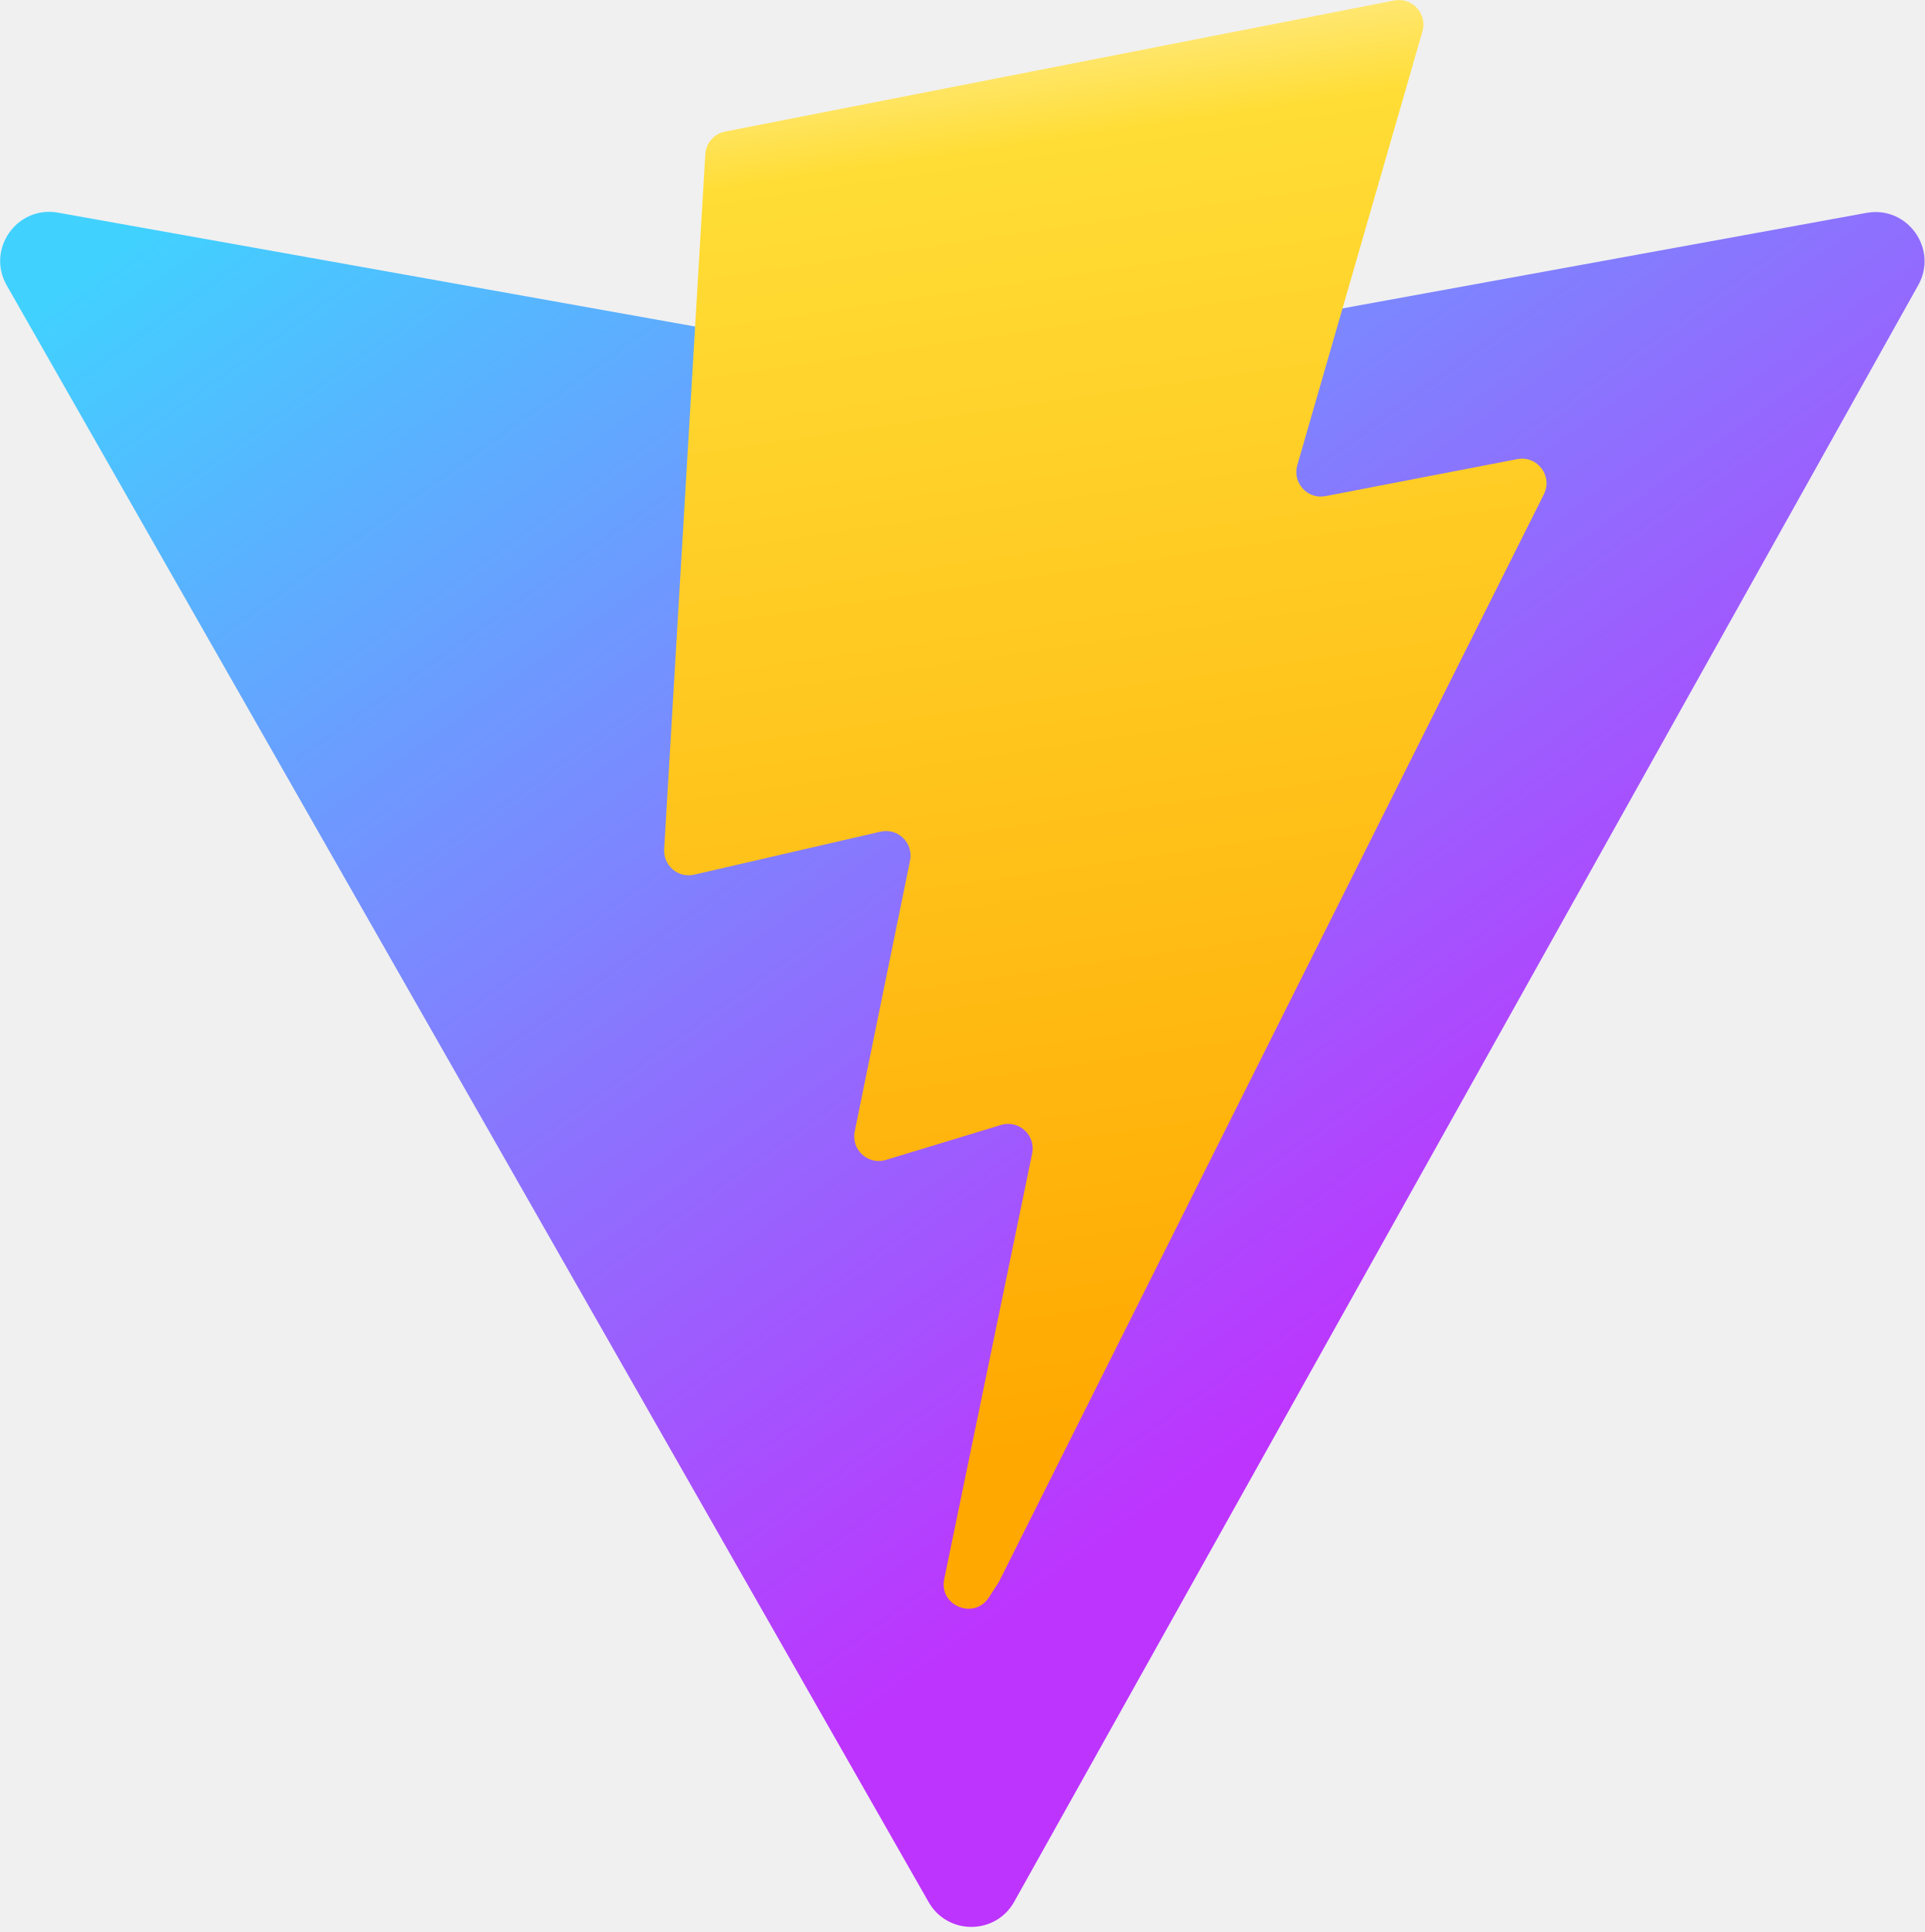
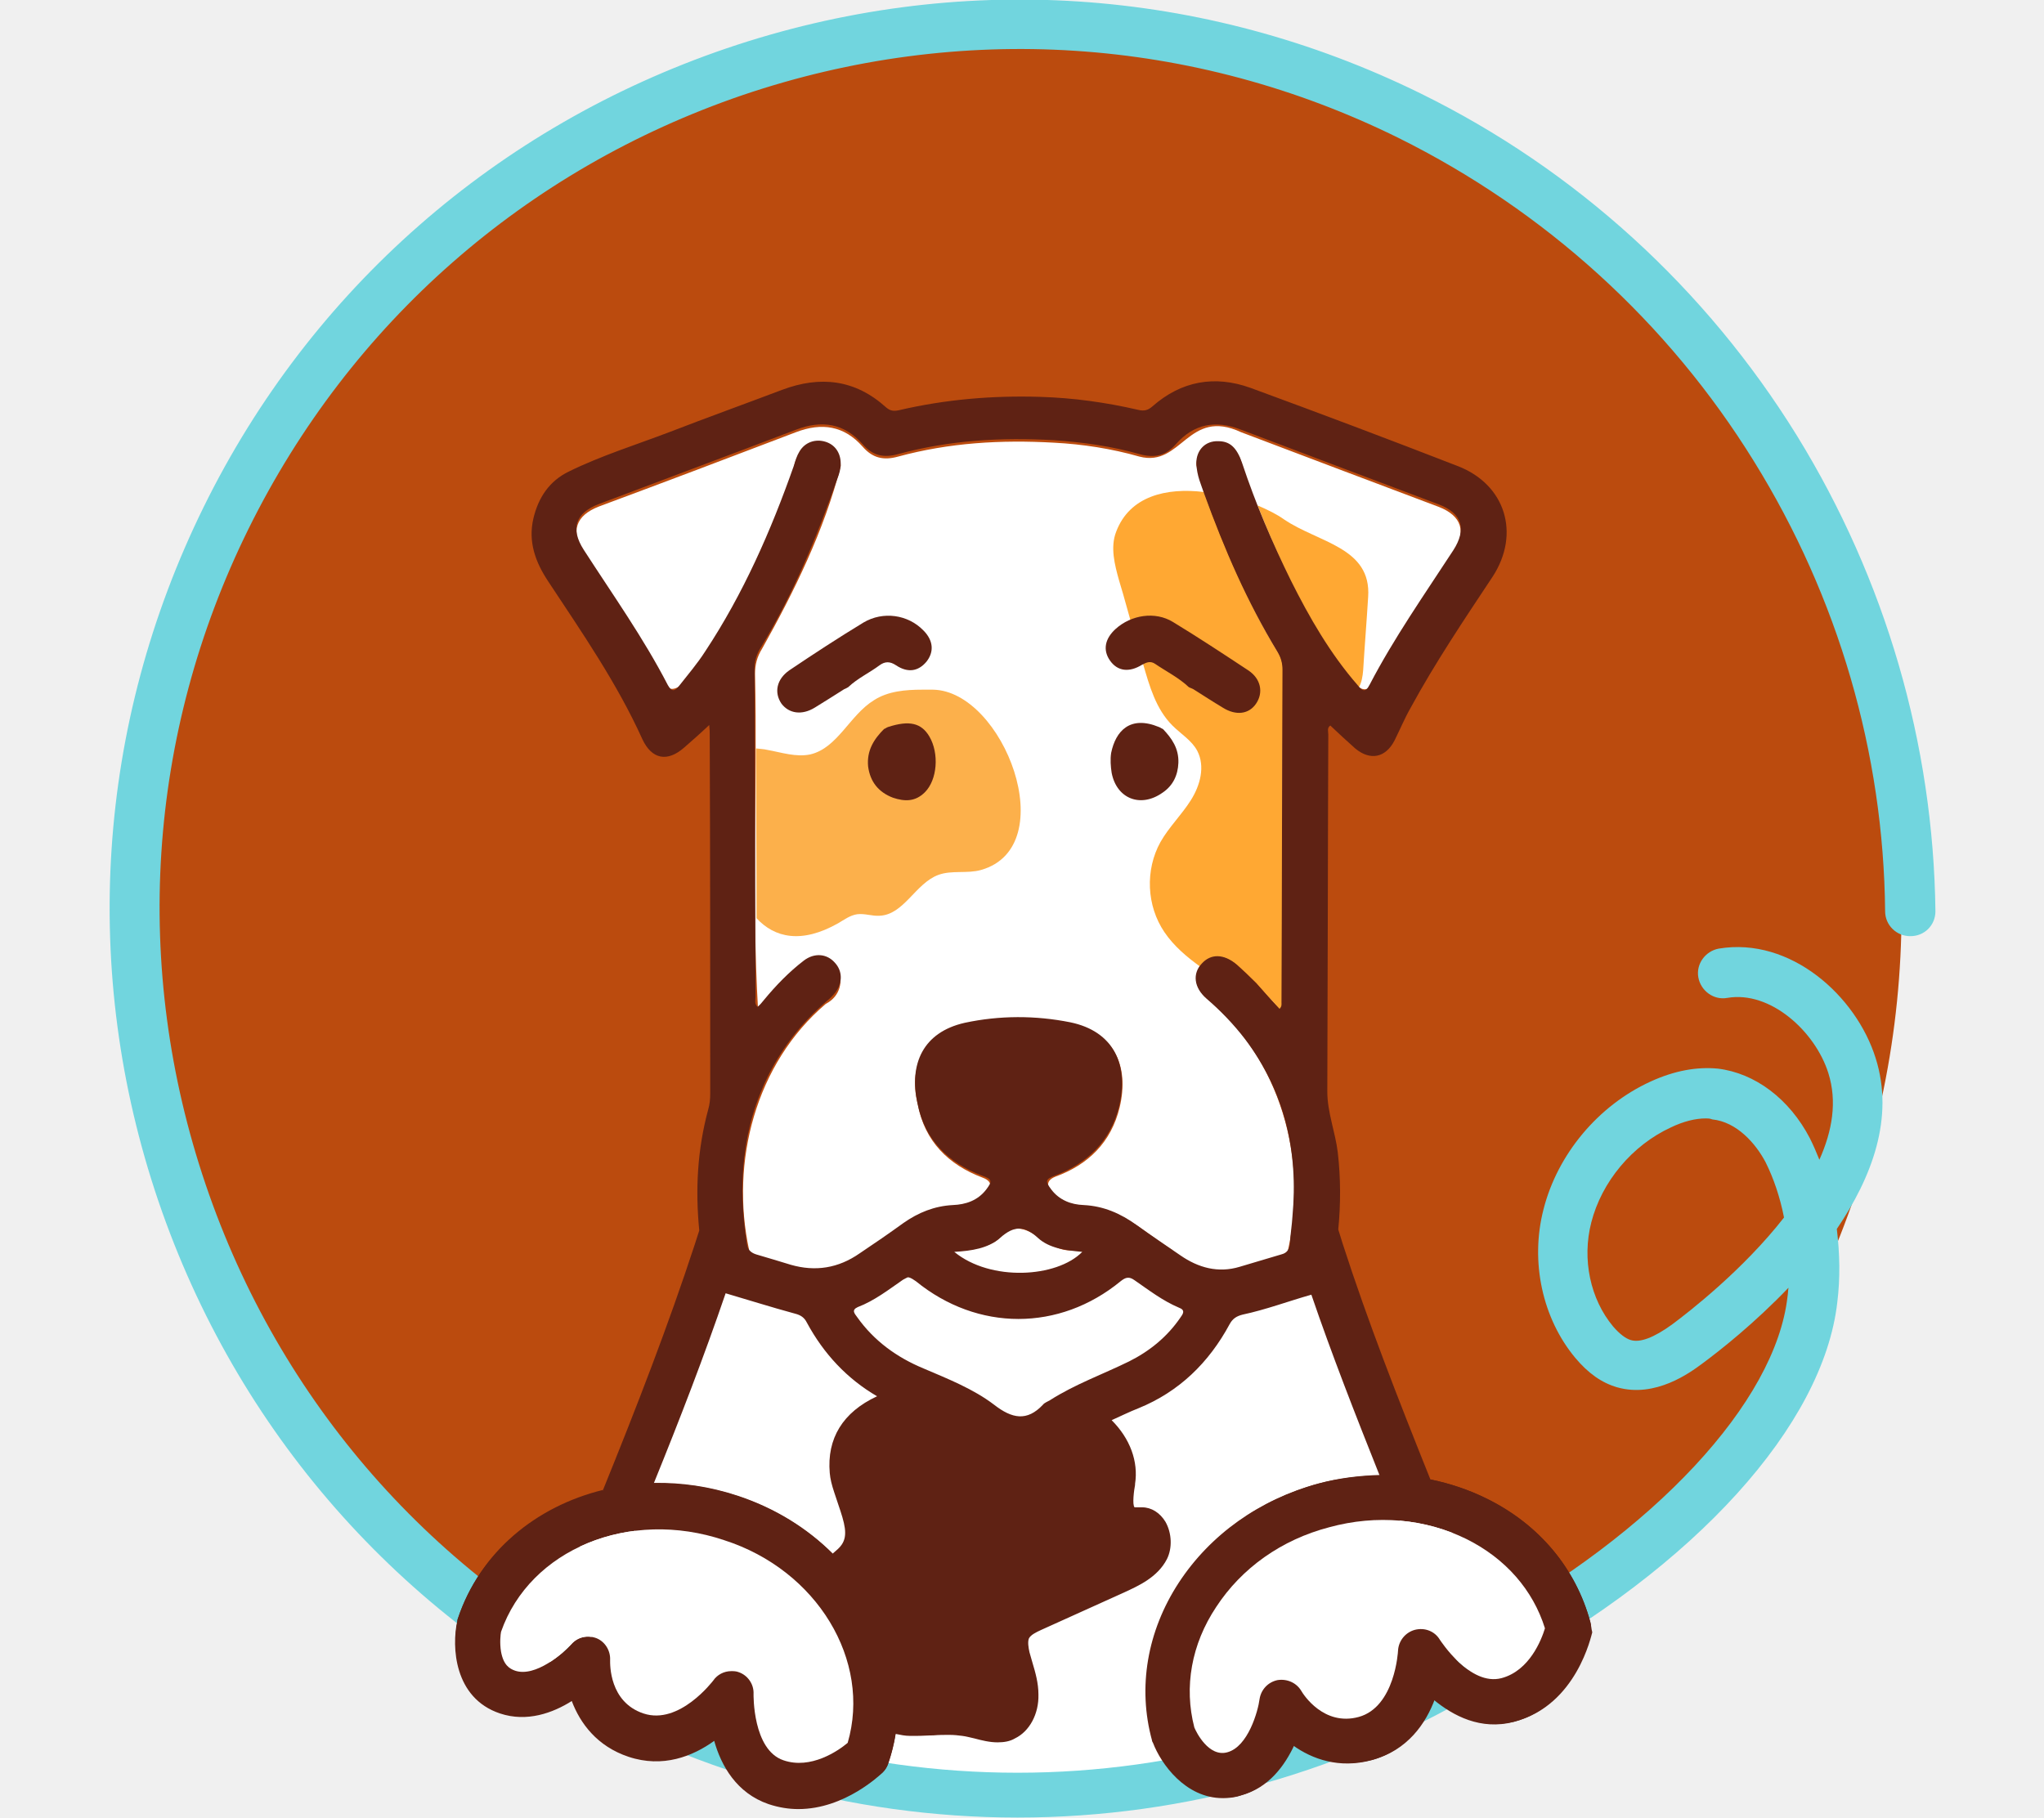
- <svg xmlns="http://www.w3.org/2000/svg" aria-hidden="true" role="img" class="iconify iconify--logos" width="31.88" height="32" preserveAspectRatio="xMidYMid meet" viewBox="0 0 256 257">
-   <defs>
-     <linearGradient id="IconifyId1813088fe1fbc01fb466" x1="-.828%" x2="57.636%" y1="7.652%" y2="78.411%">
-       <stop offset="0%" stop-color="#41D1FF" />
-       <stop offset="100%" stop-color="#BD34FE" />
-     </linearGradient>
-     <linearGradient id="IconifyId1813088fe1fbc01fb467" x1="43.376%" x2="50.316%" y1="2.242%" y2="89.03%">
-       <stop offset="0%" stop-color="#FFEA83" />
-       <stop offset="8.333%" stop-color="#FFDD35" />
-       <stop offset="100%" stop-color="#FFA800" />
-     </linearGradient>
-   </defs>
-   <path fill="url(#IconifyId1813088fe1fbc01fb466)" d="M255.153 37.938L134.897 252.976c-2.483 4.44-8.862 4.466-11.382.048L.875 37.958c-2.746-4.814 1.371-10.646 6.827-9.67l120.385 21.517a6.537 6.537 0 0 0 2.322-.004l117.867-21.483c5.438-.991 9.574 4.796 6.877 9.62Z" />
-   <path fill="url(#IconifyId1813088fe1fbc01fb467)" d="M185.432.063L96.44 17.501a3.268 3.268 0 0 0-2.634 3.014l-5.474 92.456a3.268 3.268 0 0 0 3.997 3.378l24.777-5.718c2.318-.535 4.413 1.507 3.936 3.838l-7.361 36.047c-.495 2.426 1.782 4.5 4.151 3.78l15.304-4.649c2.372-.72 4.652 1.36 4.15 3.788l-11.698 56.621c-.732 3.542 3.979 5.473 5.943 2.437l1.313-2.028l72.516-144.72c1.215-2.423-.88-5.186-3.54-4.672l-25.505 4.922c-2.396.462-4.435-1.77-3.759-4.114l16.646-57.705c.677-2.35-1.37-4.583-3.769-4.113Z" />
+ <svg xmlns="http://www.w3.org/2000/svg" version="1.1" id="Layer_1" x="0px" y="0px" viewBox="0 0 410.4 365" style="enable-background:new 0 0 410.4 365;" xml:space="preserve">
+   <style type="text/css">
+ 	.st0{fill:#BB4B0E;}
+ 	.st1{fill:#71D5DE;}
+ 	.st2{display:none;fill:#D2AB50;}
+ 	.st3{fill:#FFFFFF;}
+ 	.st4{fill:#FCB04B;}
+ 	.st5{fill:#FFA833;}
+ 	.st6{fill:#5F2214;}
+ </style>
+   <circle class="st0" cx="204.3" cy="183" r="177.5" />
+   <g>
+     <path class="st1" d="M198,363c-26.6,0-51.4-5.6-74.1-16.8c-43.7-21.6-76.4-58.9-92.1-105c-15.7-46.2-12.4-95.7,9.1-139.4   s58.9-76.4,105-92.1C192.1-6,241.6-2.7,285.3,18.8c31.1,15.3,57.2,39.1,75.5,68.7c17.8,28.9,27.4,61.9,27.8,95.5c0,2.8-2.2,5-5,5   c0,0,0,0-0.1,0c-2.7,0-5-2.2-5-5c-0.3-31.8-9.4-63-26.3-90.3c-17.3-28-42-50.4-71.4-65c-41.3-20.4-88.1-23.4-131.7-8.6   C105.5,34,70.3,64.9,49.9,106.2s-23.4,88.1-8.6,131.7s45.7,78.9,87.1,99.3c26.3,13,55.8,18,87.7,14.9c27.6-2.7,55.6-11.4,80.9-25.2   c35.2-19.2,59.5-45.3,61.9-66.5c0.1-0.6,0.1-1.2,0.2-1.8c-6.8,7.1-13.6,12.5-17.4,15.3c-2.3,1.7-9.3,6.9-17,4.7   c-3.1-0.9-5.8-2.8-8.4-5.9c-6.6-7.9-9.1-19.3-6.4-29.8c2.8-11.1,11-20.9,21.5-25.7c4.8-2.2,9.3-3,13.5-2.6   c7.5,0.9,14.4,6.1,18.5,14c0.7,1.4,1.3,2.8,1.9,4.3c2.6-5.8,3.6-11.7,1.8-17.4c-2.6-8.3-11.6-16.6-20.3-15.1   c-2.7,0.5-5.3-1.4-5.8-4.1c-0.5-2.7,1.4-5.3,4.1-5.8c14.4-2.4,27.6,9.5,31.5,22c3.8,12-0.8,24-7.8,34.3c0.6,4.9,0.7,9.9,0.1,14.7   c-2.8,24.7-28.5,53.1-67.1,74.1c-26.5,14.4-55.8,23.6-84.7,26.3C210.5,362.7,204.2,363,198,363z M342.5,224.6c-2.1,0-4.5,0.6-7,1.8   c-7.8,3.6-13.9,10.9-16,19.1c-1.9,7.4-0.2,15.4,4.4,20.9c1.3,1.5,2.5,2.4,3.5,2.7c1.9,0.6,4.7-0.5,8.3-3.1   c3.5-2.6,14.3-11,22.5-21.5c-0.8-4.1-2.1-7.9-3.7-11.1c-2-3.8-5.8-8.1-10.7-8.6C343.3,224.6,342.9,224.6,342.5,224.6z" />
+   </g>
+   <g>
+     <path class="st2" d="M204.3,3.5c-28.3,0-55,6.8-78.7,18.8" />
+   </g>
+   <path class="st3" d="M283.9,301.1c-6.7-16.5-13.2-33-18.7-50h-6.6c4.1-18.4-1.5-38.4-16.3-50.6c-2.5-2.2-2.8-4.9-0.9-7  c5.7-5.2,11.7,5.6,15.6,9.1c0.2-23.5,1.9-48.4-0.5-71.7c-6.8-11.8-13-24.3-16.3-37.5c0.2-5.6,8-6.1,9.2,0  c1.2,5.7,20.5,49.8,25.6,44.6c4.9-9.4,11-18.1,16.8-27c2.7-4.2,1.7-7.4-2.9-9.2c-13.3-5-26.5-10-39.7-15c-10.7-5-11.9,7.1-20.4,4.9  c-5.6-1.6-11.4-2.5-17.2-2.8c-10.6-0.6-21,0-31.3,2.8c-2.9,0.8-5.1,0.3-7.1-2c-3.7-4.2-8.2-4.9-13.4-2.9c-13.1,5-26.3,10-39.5,14.9  c-4.7,1.8-5.8,5-3.1,9.2c5.8,9,11.9,17.7,16.9,27.2c5.8,3.8,23.6-37.6,25.3-44.1c0.6-5.9,9.2-6.9,9.4-0.4  c-3.3,12.9-9.3,25.1-15.8,36.7c-1,1.6-1.4,3.2-1.4,5c0.5,22.4-0.7,45.3,0.6,67.4c2.9-3.3,5.8-6.7,9.3-9.4c6.1-4.3,10.4,5.1,4.3,8.3  c-14.1,12-19.2,31.7-15.4,49.4h-6.6c-5.7,17.6-12.5,34.8-19.5,51.9c-35.3,6.3-36.2,50-9.8,33c1.3,0.8,2.7,1.6,4.1,2.3  c0.7,7,12,13.6,19.1,9.1c3.8,1.5,7.6,2.9,11.5,4.2c2.7,7,13.2,8.3,18.7,5c31.5,6.3,65.2,4.9,95-6.2c6.9-2.4,15.2,0.6,19.3-8.1  c2.9-1.4,5.8-3,8.6-4.5c12.2,11.1,23.8-5.1,24.1-11.1C311.2,312.9,298.7,303.2,283.9,301.1z M181.5,246c3-2.1,6.2-3.4,9.9-3.6  c2.6,0.5,10.8-4.1,5.9-5.9c-6.9-2.6-11.6-7.3-13-14.6c-4.5-18.1,18.4-18.9,30.7-16.3c8.7,1.7,11.8,8.5,9.8,16.8  c-1.7,7-6.3,11.5-12.9,13.9c-4.7,1.9,3.3,6.4,5.8,5.9c7.1,0.1,12.1,5.4,17.8,8.9h-20.2c-5.8,0.4-9.4-7.9-14.5-2.6  c-3.7,4.4-21.8,2-26.7,2.6C176.5,249.4,179,247.7,181.5,246z" />
+   <g>
+     <path class="st1" d="M204.3,365c-33.6,0-66.5-9.3-95.1-26.8l4.7-7.7c27.1,16.7,58.4,25.5,90.4,25.5c32.1,0,63.5-8.9,90.7-25.7   l4.7,7.7C271.1,355.6,238.1,365,204.3,365z" />
+   </g>
+   <path class="st4" d="M187.3,138.5c-0.7,0-1.4,0-2.1,0c-3.4,0-6.9,0.3-9.7,2.1c-4.9,3-7.3,9.6-12.8,10.9c-2.9,0.6-5.8-0.4-8.6-0.9  c-0.8-0.2-1.6-0.2-2.3-0.3c0,11.4,0.1,22.7,0.1,34.1c3.6,3.9,9,5.2,16.4,1c1.2-0.7,2.4-1.6,3.8-1.8c1.5-0.2,3,0.4,4.5,0.3  c4.9-0.2,7.2-6.5,11.8-8.2c2.7-1,5.8-0.2,8.6-1C213.4,170,201.5,138.7,187.3,138.5z" />
+   <path class="st5" d="M257.8,104.3c-1.4-1-3.2-1.9-5.3-2.8c2.1,5.3,4.3,10.4,6.8,15.5c3.7,7.4,7.9,14.7,13.4,21c0,0,0,0,0.1,0.1  c0.6-1,0.8-2.3,0.9-3.5c0.3-4.9,0.7-9.8,1-14.7C275.4,109.9,264.7,109,257.8,104.3z" />
+   <path class="st5" d="M241.4,193.6c1.8-2,4.4-2,7,0.2c1.3,1.1,2.6,2.4,3.9,3.7c1.6,1.8,3.1,3.5,4.7,5.2c0.5-0.5,0.4-0.9,0.4-1.3  c0.1-22.2,0.1-44.6,0.2-66.8c0-1.3-0.4-2.5-1-3.6c-6.1-10-10.7-20.7-14.7-31.7c-0.1-0.2-0.1-0.3-0.2-0.5c-7.5-0.9-14.9,0.8-17.6,8  c-1.2,3.1-0.3,6.6,0.6,9.8c0.3,0.9,0.5,1.8,0.8,2.7c1.3,4.7,2.6,9.3,4,14c1.3,4.5,2.6,9.1,5.9,12.4c1.7,1.7,3.9,3,5,5.1  c1.6,3.1,0.6,6.9-1.3,9.9s-4.4,5.4-6.1,8.4c-3.1,5.6-2.8,12.8,0.8,18.1c1.9,2.8,4.5,5,7.3,7C241.1,194,241.3,193.8,241.4,193.6z" />
+   <path class="st6" d="M232.7,312c1.5-2.9,0-7.4-3.3-7.5c-0.6,0-1.2,0.1-1.7,0c-2.6-0.5-2-4.3-1.5-7c0.7-4.3-1.4-8.5-4.6-11.6  c-5.4,2.7-10.5,5.8-15.2,9.6c-1.1-0.1-2.3-0.1-3.4-0.1c-6.8-5.5-14.4-9.6-22.5-13c-0.7-0.3-1.3-0.6-1.9-0.9  c-6.3,2.4-10.5,6.8-9.8,14c0.1,1.2,0.4,2.3,0.8,3.5c1.4,4.4,3.7,8.7,1.3,12.3c-0.6,0.8-1.3,1.5-2.1,2.1c8.3,9,12.7,20.7,11.4,32.4  c0.9,0.2,1.8,0.4,2.8,0.4c3.6,0.2,7.2-0.6,10.7,0c3.2,0.5,6.5,2.1,9.5,0.7c2.5-1.2,3.6-4.2,3.6-7s-1-5.4-1.7-8.1  c-0.3-1.4-0.6-2.9,0.1-4.2c0.7-1.3,2.1-2,3.4-2.6c5.5-2.5,11.1-5,16.6-7.5C228,316.4,231.2,314.9,232.7,312z" />
+   <path class="st6" d="M115.8,336l-8.3-3.4c2.6-6.5,5.2-12.9,7.8-19.2c2-4.8,3.9-9.5,5.8-14.2c-13.5,3.3-24.7,12.5-29.1,25.7  c-0.1,0.2-0.1,0.3-0.1,0.5c-1.1,5-0.7,15.4,8.6,18.5c5.4,1.8,10.6-0.1,14.4-2.5c1.7,4.5,5.1,9.1,11.4,11.2  c6.9,2.3,12.9-0.1,17.2-3.2c1.4,5,4.5,10.5,10.9,12.7c2.1,0.7,4.1,1,6,1c9.4,0,16.5-7,16.9-7.3c0.5-0.5,0.9-1.1,1.1-1.8  c7.2-21.5-6.3-45.5-30.1-53.5c-5.7-1.9-11.4-2.7-16.9-2.6c-2.5,6.2-5.1,12.5-7.7,19C121,323.2,118.4,329.6,115.8,336z" />
+   <g>
+     <g>
+       <path class="st6" d="M238.7,138c-2-1.9-4.6-3.2-6.8-4.7c-0.9-0.6-1.7-0.3-2.6,0.2c-2.6,1.6-4.9,1.3-6.4-0.8s-1.1-4.4,1.1-6.4    c3.1-2.8,7.9-3.6,11.5-1.4c5.1,3.1,10.1,6.4,15.1,9.7c2.6,1.7,3.1,4.5,1.6,6.7c-1.4,2.1-4,2.5-6.7,0.8c-2-1.2-4-2.5-5.9-3.7    C239.3,138.3,239,138.1,238.7,138z" />
+     </g>
+   </g>
+   <g>
+     <g>
+       <path class="st6" d="M169.5,138.4c-2,1.3-4,2.5-5.9,3.7c-2.6,1.6-5.2,1.2-6.7-0.8c-1.5-2.2-1-4.9,1.6-6.7    c4.9-3.3,9.8-6.5,14.9-9.6c3.9-2.3,8.9-1.6,12,1.6c2,2,2.2,4.3,0.6,6.3c-1.6,1.9-3.7,2.3-6.1,0.7c-1.2-0.8-2.2-0.8-3.3,0    c-2,1.5-4.4,2.6-6.3,4.4C170.1,138.1,169.8,138.3,169.5,138.4z" />
+     </g>
+   </g>
+   <g>
+     <g>
+       <path class="st6" d="M177.5,146.4c0.3-0.1,0.5-0.3,0.8-0.4c4.3-1.4,6.7-0.8,8.3,1.9c2,3.4,1.6,8.7-0.9,11.2    c-1.9,1.9-4,1.9-6.4,1.1c-2.9-1.1-4.6-3.2-5-6.3C174,150.7,175.5,148.4,177.5,146.4z" />
+     </g>
+   </g>
+   <g>
+     <g>
+       <path class="st6" d="M232.7,146c0.3,0.1,0.5,0.3,0.8,0.4c1.8,1.9,3.2,3.9,3.1,6.8c-0.1,2.5-1.1,4.6-3.2,6c-4.4,3.1-9.2,1.2-10.2-4    c-0.2-1.3-0.3-2.7-0.1-4C224,146.8,226.9,143.6,232.7,146z" />
+     </g>
+   </g>
+   <path class="st6" d="M319.3,325.7c-2.9-10.7-10.2-19.5-20.7-24.7c-3.6-1.8-7.5-3.1-11.4-3.9c2.2,5.4,4.4,10.8,6.7,16.3  c2.6,6.3,5.2,12.6,7.8,19l-8.3,3.4c-2.6-6.4-5.2-12.7-7.7-19c-2.9-7-5.7-13.9-8.4-20.6c-4.2,0.1-8.4,0.6-12.5,1.7  c-11.7,3.2-21.5,10.2-27.8,19.8c-6.4,9.8-8.3,21.1-5.4,31.7c0,0.2,0.1,0.3,0.2,0.5c1.6,4.2,6.5,11.1,14,11.1c1.1,0,2.3-0.1,3.5-0.5  c5.5-1.5,8.7-6,10.6-10.1c3.9,2.8,9.3,4.7,15.7,3c7-1.9,10.7-7.3,12.5-12.2c4,3.3,9.5,6.2,16.1,4.5c12.4-3.3,15.3-17.3,15.5-17.9  C319.5,327.1,319.5,326.4,319.3,325.7z" />
+   <path class="st6" d="M319.3,325.7c-2.9-10.7-10.2-19.5-20.7-24.7c-3.6-1.8-7.5-3.1-11.4-3.9l0,0c-6.5-16.2-12.6-31.8-17.6-47.3  l-0.9-2.9c0.5-5.1,0.5-10.3-0.1-15.5c-0.5-4.1-2.1-8-2.1-12.2c0.1-23.9,0.1-47.8,0.2-71.7c0-0.6-0.3-1.3,0.4-1.8  c1.7,1.6,3.3,3.1,5,4.6c3,2.5,6.1,1.9,7.9-1.6c1.1-2.2,2-4.4,3.2-6.5c5-9.2,10.8-17.8,16.5-26.4c5.6-8.6,2.6-18.5-7-22.2  C278.8,88.2,265,83,251.1,77.9c-7.2-2.6-13.9-1.4-19.7,3.7c-0.9,0.8-1.7,1-2.9,0.7c-6.5-1.5-13-2.4-19.6-2.6  c-9.6-0.3-19.1,0.5-28.5,2.7c-1,0.2-1.7,0.1-2.5-0.6c-6.2-5.6-13.2-6.4-20.9-3.5c-7.4,2.8-14.9,5.5-22.4,8.4  c-6.8,2.6-13.9,4.8-20.4,8c-3.9,1.9-6.1,5.2-7.1,9.4c-1.1,4.7,0.4,8.8,3,12.7c6.8,10.3,13.8,20.4,18.9,31.7c1.9,4,5,4.6,8.4,1.6  c1.6-1.4,3.2-2.8,5-4.5c0.1,0.9,0.1,1.4,0.1,1.9c0.1,24,0.1,48.1,0.1,72.1c0,1.1-0.1,2.2-0.4,3.2c-2.2,8.1-2.6,16.2-1.8,24.3  l-0.9,2.8c-5.3,16.2-11.6,32.5-18.5,49.5l0,0c-13.5,3.3-24.7,12.5-29.1,25.7c-0.1,0.2-0.1,0.3-0.1,0.5c-1.1,5-0.7,15.4,8.6,18.5  c5.4,1.8,10.6-0.1,14.4-2.5c1.7,4.5,5.1,9.1,11.4,11.2c6.9,2.3,12.9-0.1,17.2-3.2c1.4,5,4.5,10.5,10.9,12.7c2.1,0.7,4.1,1,6,1  c9.4,0,16.5-7,16.9-7.3c0.5-0.5,0.9-1.1,1.1-1.8c0.7-2,1.2-4,1.5-6c1,0.2,1.9,0.4,2.9,0.4c0.4,0,0.9,0,1.3,0c1.2,0,2.3-0.1,3.4-0.1  c1.1-0.1,2.1-0.1,3.2-0.1c1,0,1.8,0.1,2.6,0.2s1.5,0.3,2.4,0.5c1.5,0.4,3.1,0.8,4.7,0.8c1.3,0,2.5-0.2,3.5-0.8  c2.9-1.4,4.8-4.9,4.7-8.8c0-2.3-0.6-4.4-1.2-6.4c-0.2-0.7-0.4-1.4-0.6-2.1c-0.2-0.9-0.4-2.1-0.1-2.8c0.4-0.7,1.4-1.2,2.5-1.7  l16.6-7.5c2.8-1.3,6.7-3,8.6-6.7c1.1-2.2,1-5.2-0.3-7.5c-1.1-1.8-2.8-2.9-4.7-2.9h-0.2c-0.2,0-0.4,0-0.6,0c-0.1,0-0.3,0-0.4,0  c-0.1,0-0.2,0-0.3,0c-0.5-0.5-0.1-3.5,0.1-4.5V298c0.7-4.5-1-9.1-4.7-12.8c1.8-0.8,3.6-1.7,5.4-2.4c8.1-3.3,14.1-9.1,18.3-16.9  c0.6-1.1,1.4-1.6,2.6-1.9c4.7-1,9.2-2.7,13.8-4c4.1,12,8.8,24,13.7,36.3c-4.2,0.1-8.4,0.6-12.5,1.7c-11.7,3.2-21.5,10.2-27.8,19.8  c-6.4,9.8-8.3,21.1-5.4,31.7c0,0.2,0.1,0.3,0.2,0.5c1.6,4.2,6.5,11.1,14,11.1c1.1,0,2.3-0.1,3.5-0.5c5.5-1.5,8.7-6,10.6-10.1  c3.9,2.8,9.3,4.7,15.7,3c7-1.9,10.7-7.3,12.5-12.2c4,3.3,9.5,6.2,16.1,4.5c12.4-3.3,15.3-17.3,15.5-17.9  C319.5,327.1,319.5,326.4,319.3,325.7z M145.7,259.7c-0.1,0-0.2-0.1-0.4-0.1c4.8,1.4,9.5,2.9,14.3,4.2c1.2,0.3,1.9,0.8,2.4,1.8  c3.4,6.3,8.1,11.3,14.1,14.8c-6.9,3.2-10.1,8.5-9.5,15.4c0.1,1.2,0.4,2.4,0.9,3.9c0.3,0.8,0.5,1.6,0.8,2.4c1.3,3.8,2,6.2,0.7,8.1  c-0.4,0.6-1,1.1-1.7,1.7l-0.1,0.1c-5.1-5.1-11.5-9.1-19-11.6c-5.7-1.9-11.4-2.7-16.9-2.6C136.5,285,141.4,272.3,145.7,259.7z   M237,264.6c-2.6,3.8-6.1,6.7-10.3,8.8c-5.3,2.6-10.9,4.6-15.9,7.8c-0.5,0.3-1.1,0.5-1.4,0.9c-3.2,3.4-6.2,2.8-9.8,0  c-4.2-3.2-9.3-5.2-14.2-7.3c-5.3-2.2-9.9-5.5-13.3-10.3c-0.5-0.7-1.2-1.4,0.1-2c3.4-1.3,6.2-3.5,9.1-5.5c0.4-0.2,0.7-0.4,1-0.5  c0.7,0.1,1.1,0.5,1.6,0.8c12.4,10.1,28.8,10.1,41.1,0c1-0.8,1.7-1,2.8-0.2c2.9,2,5.6,4.1,8.9,5.5C238.1,263.1,237.5,263.9,237,264.6  z M191.6,251.4c3.5-0.2,6.8-0.7,9.2-2.8c2.8-2.5,4.9-2.5,7.6,0c2.3,2.1,5.6,2.5,8.9,2.8C212.2,256.6,198.9,257.4,191.6,251.4z   M241.8,99.2c4,11,8.6,21.7,14.7,31.7c0.7,1.1,1,2.3,1,3.6c-0.1,22.2-0.1,44.6-0.2,66.8c0,0.4,0.1,0.8-0.4,1.3  c-1.6-1.7-3.1-3.4-4.7-5.2c-1.3-1.3-2.6-2.5-3.9-3.7c-2.6-2.2-5.2-2.2-7-0.2c-1.9,2-1.6,4.8,0.9,7c2.9,2.5,5.5,5.2,7.8,8.2  c8,10.6,10.7,22.6,9.5,35.6c-0.1,1.7-0.4,3.5-0.5,5.3c-0.1,1.2-0.5,2-1.7,2.3c-2.8,0.8-5.6,1.7-8.4,2.5c-4.3,1.3-8.3,0.2-11.9-2.3  c-2.9-2-5.9-4-8.8-6.1c-3.2-2.3-6.6-3.8-10.6-4c-2.6-0.1-4.9-1-6.5-3.1c-1.3-1.7-1.2-2.1,0.7-2.8c6.6-2.5,11.2-7,12.9-13.9  c2-8.4-1.1-15.1-9.8-16.9c-7-1.4-14.2-1.4-21.2,0.1c-8.4,1.9-11.2,8.3-9.5,16.1c1.4,7.3,6.1,12,13,14.6c2,0.7,2.1,1.1,0.8,2.8  c-1.7,2.2-4.1,3-6.7,3.1c-3.7,0.2-6.9,1.5-9.9,3.6c-2.9,2.1-5.8,4.1-8.8,6.1c-4.3,3-8.9,3.7-13.8,2.3c-2.3-0.7-4.6-1.4-7-2.1  c-0.9-0.3-1.6-0.8-1.8-1.9c-1.9-11.9-1.1-23.5,4.5-34.5c2.8-5.4,6.5-10.1,11.2-14.2c0.6-0.5,1.2-1,1.7-1.6c1.8-2,1.9-4.6,0.2-6.4  c-1.6-1.8-4.1-2-6.2-0.4c-3,2.3-5.6,5-8,7.9c-0.4,0.5-0.8,1-1.3,1.4c-0.7-0.7-0.4-1.4-0.4-2.1c-0.1-21.8-0.1-43.5-0.2-65.3  c-0.1-1.9,0.4-3.5,1.4-5c6.4-10.6,11.1-21.9,15.2-33.6c0.4-1,0.7-2,0.7-3.1c0-2.1-1.1-3.8-3.1-4.4s-4.1,0.1-5.2,2  c-0.5,0.8-0.8,1.8-1.1,2.8c-4.6,13.1-10.2,25.8-17.8,37.3c-1.6,2.5-3.5,4.7-5.3,7c-0.8,1-1.4,1.2-2.2-0.2  c-4.9-9.5-11.1-18.2-16.9-27.2c-2.7-4.2-1.7-7.4,3.1-9.2c13.2-5,26.4-9.9,39.5-14.9c5.2-2,9.7-1.3,13.4,2.9c2,2.3,4.2,2.8,7.1,2  c10.3-2.8,20.7-3.4,31.3-2.8c5.8,0.4,11.6,1.2,17.2,2.8c2.9,0.8,5.2,0.4,7.3-2c3.6-4.1,8-4.9,13.1-2.9c13.2,5,26.4,10,39.7,15  c4.7,1.8,5.6,5,2.9,9.2c-5.8,8.9-11.9,17.6-16.8,27c-0.9,1.8-1.6,1.1-2.4,0.1c-5.5-6.3-9.7-13.6-13.4-21c-3.8-7.7-7.1-15.5-9.8-23.6  c-1.1-3.2-2.5-4.4-4.8-4.4c-2.6-0.1-4.4,1.8-4.4,4.4C240.3,95.6,241.2,97.4,241.8,99.2z M170.2,350c-1.9,1.6-7.4,5.4-12.9,3.5  c-6.2-2.1-6-13.2-6-13.3c0.1-2-1.2-3.8-3-4.4c-0.5-0.2-1-0.2-1.5-0.2c-1.4,0-2.8,0.7-3.6,1.9c-0.1,0.1-6.8,9-14,6.6  c-6.9-2.3-6.7-9.9-6.7-10.7c0.1-1.9-1-3.7-2.7-4.4c-1.8-0.7-3.8-0.3-5.1,1.2c-1.6,1.8-7.2,6.7-11.3,5.3c-1.1-0.4-2.3-1.1-2.8-3.8  c-0.3-1.8-0.1-3.5,0-4c5.8-16.6,25.8-24.8,44.8-18.4C164.1,315.3,175,333.5,170.2,350z M301.5,337c-6.4,1.7-12.3-7.6-12.4-7.7  c-1-1.7-3-2.5-5-2c-1.9,0.5-3.3,2.2-3.4,4.2c0,0.1-0.6,11.3-7.9,13.3c-7,1.9-11.1-4.5-11.5-5.2c-1-1.7-2.9-2.5-4.8-2.2  c-1.9,0.4-3.3,1.9-3.6,3.8c-0.3,2.4-2.3,9.6-6.5,10.7c-3.7,1-6.2-4-6.6-5c-2.1-8.1-0.6-16.7,4.4-24.2c5.1-7.8,13.1-13.5,22.7-16  c9.5-2.6,19.3-1.7,27.6,2.4c7.8,3.9,13.3,10.2,15.7,17.9C309.5,329.3,307.1,335.5,301.5,337z" />
+   <path class="st3" d="M170.2,350c-1.9,1.6-7.4,5.4-12.9,3.5c-6.2-2.1-6-13.2-6-13.3c0.1-2-1.2-3.8-3-4.4c-0.5-0.2-1-0.2-1.5-0.2  c-1.4,0-2.8,0.7-3.6,1.9c-0.1,0.1-6.8,9-14,6.6c-6.9-2.3-6.7-9.9-6.7-10.7c0.1-1.9-1-3.7-2.7-4.4c-1.8-0.7-3.8-0.3-5.1,1.2  c-1.6,1.8-7.2,6.7-11.3,5.3c-1.1-0.4-2.3-1.1-2.8-3.8c-0.3-1.8-0.1-3.5,0-4c5.8-16.6,25.8-24.8,44.8-18.4  C164.1,315.3,175,333.5,170.2,350z" />
+   <path class="st3" d="M301.5,337c-6.4,1.7-12.3-7.6-12.4-7.7c-1-1.7-3-2.5-5-2c-1.9,0.5-3.3,2.2-3.4,4.2c0,0.1-0.6,11.3-7.9,13.3  c-7,1.9-11.1-4.5-11.5-5.2c-1-1.7-2.9-2.5-4.8-2.2c-1.9,0.4-3.3,1.9-3.6,3.8c-0.3,2.4-2.3,9.6-6.5,10.7c-3.7,1-6.2-4-6.6-5  c-2.1-8.1-0.6-16.7,4.4-24.2c5.1-7.8,13.1-13.5,22.7-16c9.5-2.6,19.3-1.7,27.6,2.4c7.8,3.9,13.3,10.2,15.7,17.9  C309.5,329.3,307.1,335.5,301.5,337z" />
</svg>
